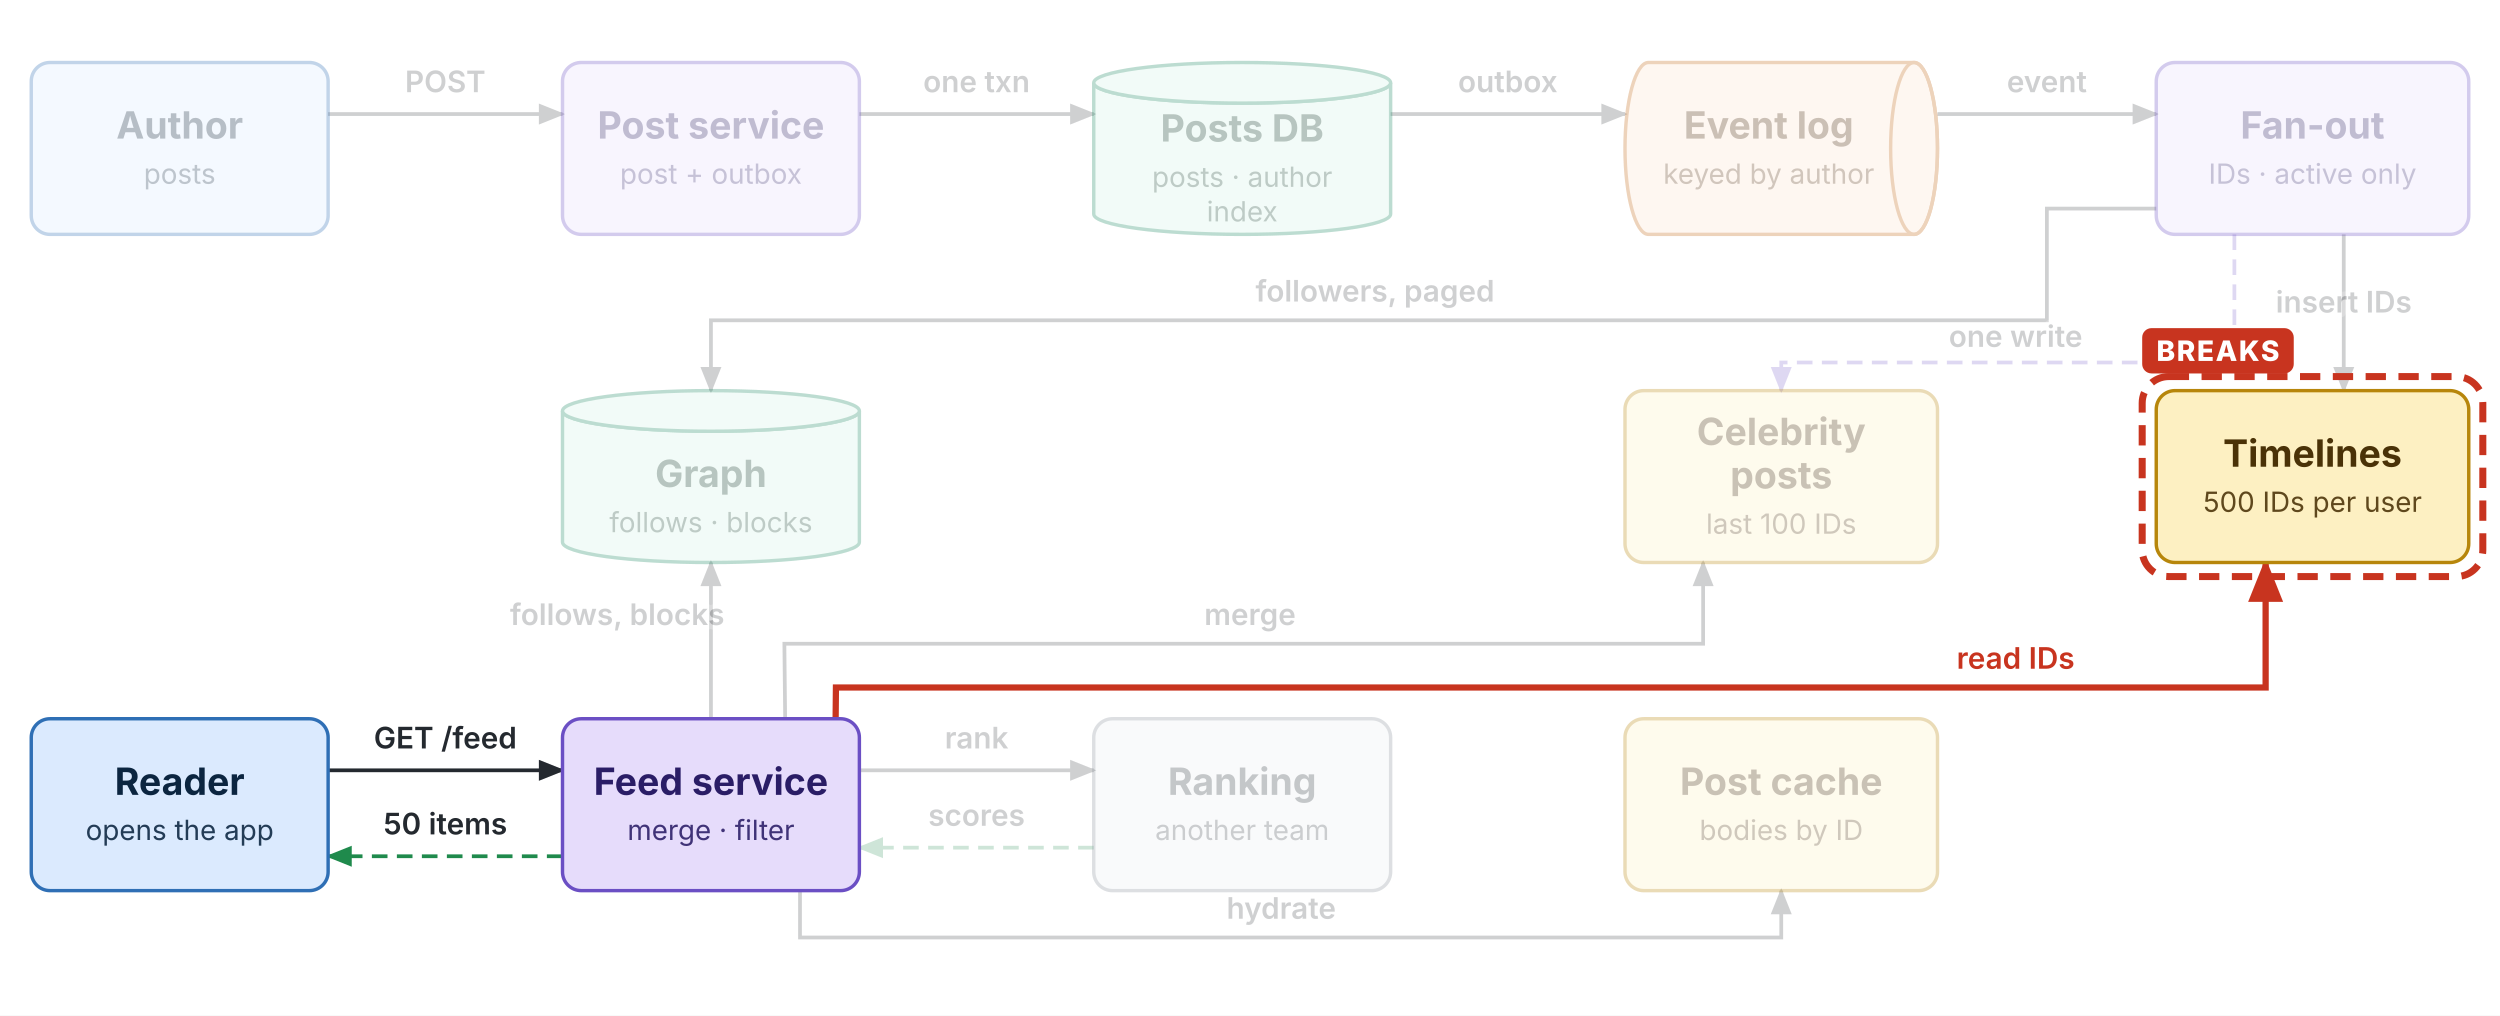
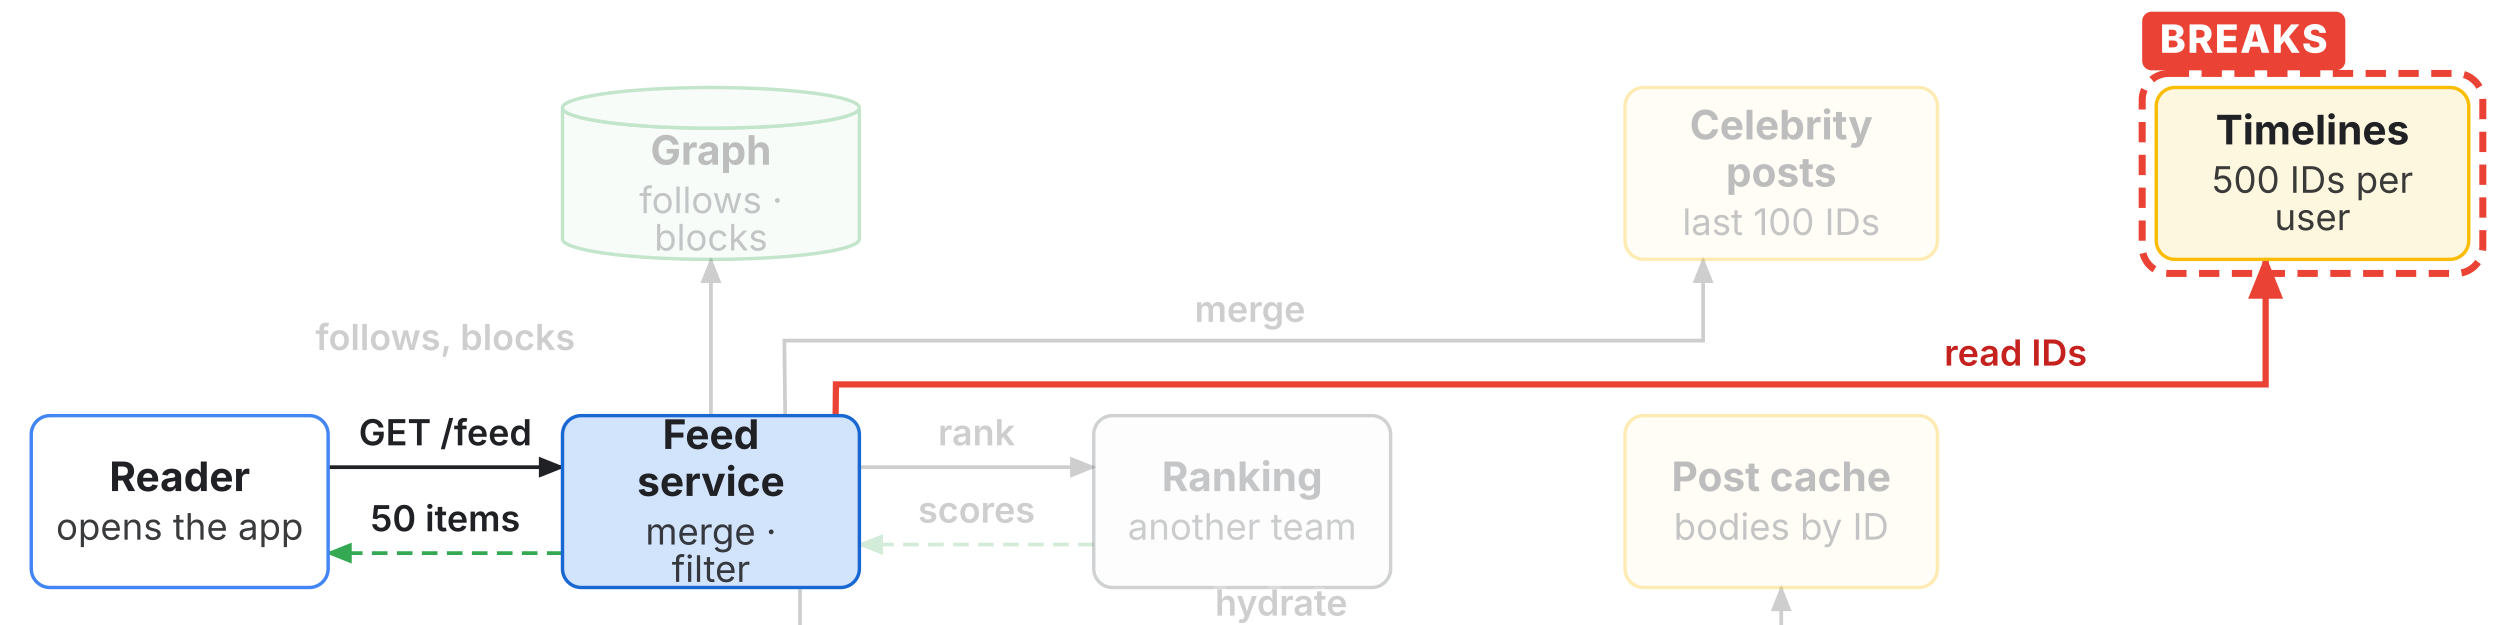
- <svg xmlns="http://www.w3.org/2000/svg" class="base" viewBox="0 0 1600 650" width="1600" height="650">
+ <svg xmlns="http://www.w3.org/2000/svg" class="base" viewBox="0 194 1600 400" width="1600" height="400">
  <defs>
-     <marker id="bs-1f8a4c" viewBox="0 0 10 10" refX="9" refY="5" markerWidth="7" markerHeight="7" orient="auto">
-       <path d="M0,1 L10,5 L0,9 z" fill="#1f8a4c" />
+     <marker id="bs-202124" viewBox="0 0 10 10" refX="9" refY="5" markerWidth="7" markerHeight="7" orient="auto">
+       <path d="M0,1 L10,5 L0,9 z" fill="#202124" />
    </marker>
-     <marker id="bs-s-1f8a4c" viewBox="0 0 10 10" refX="1" refY="5" markerWidth="7" markerHeight="7" orient="auto">
-       <path d="M10,1 L0,5 L10,9 z" fill="#1f8a4c" />
+     <marker id="bs-s-202124" viewBox="0 0 10 10" refX="1" refY="5" markerWidth="7" markerHeight="7" orient="auto">
+       <path d="M10,1 L0,5 L10,9 z" fill="#202124" />
    </marker>
-     <marker id="bs-24292f" viewBox="0 0 10 10" refX="9" refY="5" markerWidth="7" markerHeight="7" orient="auto">
-       <path d="M0,1 L10,5 L0,9 z" fill="#24292f" />
+     <marker id="bs-34a853" viewBox="0 0 10 10" refX="9" refY="5" markerWidth="7" markerHeight="7" orient="auto">
+       <path d="M0,1 L10,5 L0,9 z" fill="#34a853" />
    </marker>
-     <marker id="bs-s-24292f" viewBox="0 0 10 10" refX="1" refY="5" markerWidth="7" markerHeight="7" orient="auto">
-       <path d="M10,1 L0,5 L10,9 z" fill="#24292f" />
+     <marker id="bs-s-34a853" viewBox="0 0 10 10" refX="1" refY="5" markerWidth="7" markerHeight="7" orient="auto">
+       <path d="M10,1 L0,5 L10,9 z" fill="#34a853" />
    </marker>
-     <marker id="bs-6b4fc4" viewBox="0 0 10 10" refX="9" refY="5" markerWidth="7" markerHeight="7" orient="auto">
-       <path d="M0,1 L10,5 L0,9 z" fill="#6b4fc4" />
+     <marker id="bs-ea4335" viewBox="0 0 10 10" refX="9" refY="5" markerWidth="7" markerHeight="7" orient="auto">
+       <path d="M0,1 L10,5 L0,9 z" fill="#ea4335" />
    </marker>
-     <marker id="bs-s-6b4fc4" viewBox="0 0 10 10" refX="1" refY="5" markerWidth="7" markerHeight="7" orient="auto">
-       <path d="M10,1 L0,5 L10,9 z" fill="#6b4fc4" />
-     </marker>
-     <marker id="bs-c8341f" viewBox="0 0 10 10" refX="9" refY="5" markerWidth="7" markerHeight="7" orient="auto">
-       <path d="M0,1 L10,5 L0,9 z" fill="#c8341f" />
-     </marker>
-     <marker id="bs-s-c8341f" viewBox="0 0 10 10" refX="1" refY="5" markerWidth="7" markerHeight="7" orient="auto">
-       <path d="M10,1 L0,5 L10,9 z" fill="#c8341f" />
+     <marker id="bs-s-ea4335" viewBox="0 0 10 10" refX="1" refY="5" markerWidth="7" markerHeight="7" orient="auto">
+       <path d="M10,1 L0,5 L10,9 z" fill="#ea4335" />
    </marker>
  </defs>
-   <rect width="1600" height="650" fill="#ffffff" />
-   <path d="M210.0,73.0 L360.0,73.0" fill="none" stroke="#24292f" stroke-width="2.4" marker-end="url(#bs-24292f)" opacity="0.22" />
-   <path d="M550.0,73.0 L700.0,73.0" fill="none" stroke="#24292f" stroke-width="2.4" marker-end="url(#bs-24292f)" opacity="0.22" />
-   <path d="M890.0,73.0 L1040.0,73.0" fill="none" stroke="#24292f" stroke-width="2.4" marker-end="url(#bs-24292f)" opacity="0.22" />
-   <path d="M1240.0,73.0 L1380.0,73.0" fill="none" stroke="#24292f" stroke-width="2.4" marker-end="url(#bs-24292f)" opacity="0.22" />
-   <path d="M1380.0,133.5 L1310.0,133.5 L1310.0,205.0 L455.0,205.0 L455.0,250.0" fill="none" stroke="#24292f" stroke-width="2.4" marker-end="url(#bs-24292f)" opacity="0.22" />
-   <path d="M1500.0,150.0 L1500.0,250.0" fill="none" stroke="#24292f" stroke-width="2.4" marker-end="url(#bs-24292f)" opacity="0.22" />
-   <path d="M1430.0,150.0 L1430.0,232.0 L1140.0,232.0 L1140.0,250.0" fill="none" stroke="#6b4fc4" stroke-width="2.4" stroke-dasharray="10 6" marker-end="url(#bs-6b4fc4)" opacity="0.22" />
-   <path d="M210.0,493.0 L360.0,493.0" fill="none" stroke="#24292f" stroke-width="2.4" marker-end="url(#bs-24292f)" />
-   <path d="M360.0,548.0 L210.0,548.0" fill="none" stroke="#1f8a4c" stroke-width="2.4" stroke-dasharray="10 6" marker-end="url(#bs-1f8a4c)" />
-   <path d="M455.0,460.0 L455.0,360.0" fill="none" stroke="#24292f" stroke-width="2.4" marker-end="url(#bs-24292f)" opacity="0.22" />
-   <path d="M502.5,460.0 L502.0,412.0 L1090.0,412.0 L1090.0,360.0" fill="none" stroke="#24292f" stroke-width="2.4" marker-end="url(#bs-24292f)" opacity="0.22" />
-   <path d="M534.8,460.0 L535.0,440.0 L1450.0,440.0 L1450.0,360.0" fill="none" stroke="#c8341f" stroke-width="4" marker-end="url(#bs-c8341f)" />
-   <path d="M550.0,493.0 L700.0,493.0" fill="none" stroke="#24292f" stroke-width="2.4" marker-end="url(#bs-24292f)" opacity="0.22" />
-   <path d="M700.0,542.5 L550.0,542.5" fill="none" stroke="#1f8a4c" stroke-width="2.4" stroke-dasharray="10 6" marker-end="url(#bs-1f8a4c)" opacity="0.22" />
-   <path d="M512.0,570.0 L512.0,600.0 L1140.0,600.0 L1140.0,570.0" fill="none" stroke="#24292f" stroke-width="2.4" marker-end="url(#bs-24292f)" opacity="0.22" />
-   <g opacity="0.3">
-     <rect x="20" y="40" width="190" height="110" rx="12" fill="#dbeafe" stroke="#2f6fb5" stroke-width="2.2" />
-     <text x="115.0" y="88.7" text-anchor="middle" font-family="Inter, Helvetica, Arial, sans-serif" font-size="24" font-weight="700" fill="#0b2540">Author</text>
-     <text x="115.0" y="117.6" text-anchor="middle" font-family="Inter, Helvetica, Arial, sans-serif" font-size="17.8" fill="#0b2540" fill-opacity="0.88">posts</text>
+   <rect x="0" y="194" width="1600" height="400" fill="#ffffff" />
+   <path data-k="e:e8" d="M210.0,493.0 L360.0,493.0" fill="none" stroke="#202124" stroke-width="2.4" marker-end="url(#bs-202124)" />
+   <path data-k="e:e9" d="M360.0,548.0 L210.0,548.0" fill="none" stroke="#34a853" stroke-width="2.4" stroke-dasharray="10 6" marker-end="url(#bs-34a853)" />
+   <path data-k="e:e10" d="M455.0,460.0 L455.0,360.0" fill="none" stroke="#202124" stroke-width="2.4" marker-end="url(#bs-202124)" opacity="0.22" />
+   <path data-k="e:e12" d="M502.5,460.0 L502.0,412.0 L1090.0,412.0 L1090.0,360.0" fill="none" stroke="#202124" stroke-width="2.4" marker-end="url(#bs-202124)" opacity="0.22" />
+   <path data-k="e:e13" d="M534.8,460.0 L535.0,440.0 L1450.0,440.0 L1450.0,360.0" fill="none" stroke="#ea4335" stroke-width="4" marker-end="url(#bs-ea4335)" />
+   <path data-k="e:e14" d="M550.0,493.0 L700.0,493.0" fill="none" stroke="#202124" stroke-width="2.4" marker-end="url(#bs-202124)" opacity="0.22" />
+   <path data-k="e:e15" d="M700.0,542.5 L550.0,542.5" fill="none" stroke="#34a853" stroke-width="2.4" stroke-dasharray="10 6" marker-end="url(#bs-34a853)" opacity="0.22" />
+   <path data-k="e:e16" d="M512.0,570.0 L512.0,600.0 L1140.0,600.0 L1140.0,570.0" fill="none" stroke="#202124" stroke-width="2.4" marker-end="url(#bs-202124)" opacity="0.22" />
+   <g data-k="n:graph">
+     <g opacity="0.3">
+       <path d="M360,263 a95.0,13 0 0,0 190,0 v84 a95.0,13 0 0,1 -190,0 z" fill="#e6f4ea" stroke="#34a853" stroke-width="2.2" />
+       <ellipse cx="455.0" cy="263" rx="95.0" ry="13" fill="#e6f4ea" stroke="#34a853" stroke-width="2.2" />
+       <text x="455.0" y="299.4" text-anchor="middle" font-family="Inter, Roboto, sans-serif" font-size="26" font-weight="700" fill="#202124">Graph</text>
+       <text x="455.0" y="330.4" text-anchor="middle" font-family="Inter, Roboto, sans-serif" font-size="23.4" fill="#202124" fill-opacity="0.88">follows ·</text>
+       <text x="455.0" y="354.3" text-anchor="middle" font-family="Inter, Roboto, sans-serif" font-size="23.4" fill="#202124" fill-opacity="0.88">blocks</text>
+     </g>
  </g>
-   <g opacity="0.3">
-     <rect x="360" y="40" width="190" height="110" rx="12" fill="#e6dcfb" stroke="#6b4fc4" stroke-width="2.2" />
-     <text x="455.0" y="88.7" text-anchor="middle" font-family="Inter, Helvetica, Arial, sans-serif" font-size="24" font-weight="700" fill="#2a1d66">Post service</text>
-     <text x="455.0" y="117.6" text-anchor="middle" font-family="Inter, Helvetica, Arial, sans-serif" font-size="17.8" fill="#2a1d66" fill-opacity="0.88">post + outbox</text>
+   <g data-k="n:celeb">
+     <g opacity="0.3">
+       <rect x="1040" y="250" width="200" height="110" rx="12" fill="#fef7e0" stroke="#fbbc05" stroke-width="2.2" />
+       <text x="1140.0" y="283.2" text-anchor="middle" font-family="Inter, Roboto, sans-serif" font-size="26" font-weight="700" fill="#202124">Celebrity</text>
+       <text x="1140.0" y="313.4" text-anchor="middle" font-family="Inter, Roboto, sans-serif" font-size="26" font-weight="700" fill="#202124">posts</text>
+       <text x="1140.0" y="344.4" text-anchor="middle" font-family="Inter, Roboto, sans-serif" font-size="23.4" fill="#202124" fill-opacity="0.88">last 100 IDs</text>
+     </g>
  </g>
-   <g opacity="0.3">
-     <path d="M700,53 a95.0,13 0 0,0 190,0 v84 a95.0,13 0 0,1 -190,0 z" fill="#d3f3e6" stroke="#1f8a63" stroke-width="2.2" />
-     <ellipse cx="795.0" cy="53" rx="95.0" ry="13" fill="#d3f3e6" stroke="#1f8a63" stroke-width="2.2" />
-     <text x="795.0" y="90.6" text-anchor="middle" font-family="Inter, Helvetica, Arial, sans-serif" font-size="24" font-weight="700" fill="#0d3b2a">Posts DB</text>
-     <text x="795.0" y="119.6" text-anchor="middle" font-family="Inter, Helvetica, Arial, sans-serif" font-size="17.8" fill="#0d3b2a" fill-opacity="0.88">posts · author</text>
-     <text x="795.0" y="141.7" text-anchor="middle" font-family="Inter, Helvetica, Arial, sans-serif" font-size="17.8" fill="#0d3b2a" fill-opacity="0.88">index</text>
+   <g data-k="n:timeline">
+     <rect x="1380" y="250" width="200" height="110" rx="12" fill="#fef7e0" stroke="#fbbc05" stroke-width="2.2" />
+     <text x="1480.0" y="286.4" text-anchor="middle" font-family="Inter, Roboto, sans-serif" font-size="26" font-weight="700" fill="#202124">Timelines</text>
+     <text x="1480.0" y="317.4" text-anchor="middle" font-family="Inter, Roboto, sans-serif" font-size="23.4" fill="#202124" fill-opacity="0.88">500 IDs per</text>
+     <text x="1480.0" y="341.3" text-anchor="middle" font-family="Inter, Roboto, sans-serif" font-size="23.4" fill="#202124" fill-opacity="0.88">user</text>
  </g>
-   <g opacity="0.3">
-     <path d="M1055,40 h170 a15,55.0 0 0,1 0,110 h-170 a15,55.0 0 0,1 0,-110 z" fill="#fde3cf" stroke="#c26a1b" stroke-width="2.2" />
-     <ellipse cx="1225" cy="95.0" rx="15" ry="55.0" fill="none" stroke="#c26a1b" stroke-width="2.2" />
-     <text x="1132.0" y="88.7" text-anchor="middle" font-family="Inter, Helvetica, Arial, sans-serif" font-size="24" font-weight="700" fill="#4f2a08">Event log</text>
-     <text x="1132.0" y="117.6" text-anchor="middle" font-family="Inter, Helvetica, Arial, sans-serif" font-size="17.8" fill="#4f2a08" fill-opacity="0.88">keyed by author</text>
+   <g data-k="n:reader">
+     <rect x="20" y="460" width="190" height="110" rx="12" fill="#ffffff" stroke="#4285f4" stroke-width="2.2" />
+     <text x="115.0" y="508.3" text-anchor="middle" font-family="Inter, Roboto, sans-serif" font-size="26" font-weight="700" fill="#202124">Reader</text>
+     <text x="115.0" y="539.4" text-anchor="middle" font-family="Inter, Roboto, sans-serif" font-size="23.4" fill="#202124" fill-opacity="0.88">opens the app</text>
  </g>
-   <g opacity="0.3">
-     <rect x="1380" y="40" width="200" height="110" rx="12" fill="#e6dcfb" stroke="#6b4fc4" stroke-width="2.2" />
-     <text x="1480.0" y="88.7" text-anchor="middle" font-family="Inter, Helvetica, Arial, sans-serif" font-size="24" font-weight="700" fill="#2a1d66">Fan-out</text>
-     <text x="1480.0" y="117.6" text-anchor="middle" font-family="Inter, Helvetica, Arial, sans-serif" font-size="17.8" fill="#2a1d66" fill-opacity="0.88">IDs · active only</text>
+   <g data-k="n:feed">
+     <rect x="360" y="460" width="190" height="110" rx="12" fill="#d2e3fc" stroke="#1967d2" stroke-width="2.2" />
+     <text x="455.0" y="481.3" text-anchor="middle" font-family="Inter, Roboto, sans-serif" font-size="26" font-weight="700" fill="#202124">Feed</text>
+     <text x="455.0" y="511.4" text-anchor="middle" font-family="Inter, Roboto, sans-serif" font-size="26" font-weight="700" fill="#202124">service</text>
+     <text x="455.0" y="542.5" text-anchor="middle" font-family="Inter, Roboto, sans-serif" font-size="23.4" fill="#202124" fill-opacity="0.88">merge ·</text>
+     <text x="455.0" y="566.4" text-anchor="middle" font-family="Inter, Roboto, sans-serif" font-size="23.4" fill="#202124" fill-opacity="0.88">filter</text>
  </g>
-   <g opacity="0.3">
-     <path d="M360,263 a95.0,13 0 0,0 190,0 v84 a95.0,13 0 0,1 -190,0 z" fill="#d3f3e6" stroke="#1f8a63" stroke-width="2.2" />
-     <ellipse cx="455.0" cy="263" rx="95.0" ry="13" fill="#d3f3e6" stroke="#1f8a63" stroke-width="2.2" />
-     <text x="455.0" y="311.7" text-anchor="middle" font-family="Inter, Helvetica, Arial, sans-serif" font-size="24" font-weight="700" fill="#0d3b2a">Graph</text>
-     <text x="455.0" y="340.6" text-anchor="middle" font-family="Inter, Helvetica, Arial, sans-serif" font-size="17.8" fill="#0d3b2a" fill-opacity="0.88">follows · blocks</text>
+   <g data-k="n:ranking">
+     <g opacity="0.3">
+       <rect x="700" y="460" width="190" height="110" rx="12" fill="#f8f9fa" stroke="#5f6368" stroke-width="2.2" />
+       <text x="795.0" y="508.3" text-anchor="middle" font-family="Inter, Roboto, sans-serif" font-size="26" font-weight="700" fill="#3c4043">Ranking</text>
+       <text x="795.0" y="539.4" text-anchor="middle" font-family="Inter, Roboto, sans-serif" font-size="23.4" fill="#3c4043" fill-opacity="0.88">another team</text>
+     </g>
  </g>
-   <g opacity="0.3">
-     <rect x="1040" y="250" width="200" height="110" rx="12" fill="#fdf0c2" stroke="#b7860b" stroke-width="2.2" />
-     <text x="1140.0" y="284.8" text-anchor="middle" font-family="Inter, Helvetica, Arial, sans-serif" font-size="24" font-weight="700" fill="#4a3207">Celebrity</text>
-     <text x="1140.0" y="312.6" text-anchor="middle" font-family="Inter, Helvetica, Arial, sans-serif" font-size="24" font-weight="700" fill="#4a3207">posts</text>
-     <text x="1140.0" y="341.6" text-anchor="middle" font-family="Inter, Helvetica, Arial, sans-serif" font-size="17.8" fill="#4a3207" fill-opacity="0.88">last 100 IDs</text>
+   <g data-k="n:postcache">
+     <g opacity="0.3">
+       <rect x="1040" y="460" width="200" height="110" rx="12" fill="#fef7e0" stroke="#fbbc05" stroke-width="2.2" />
+       <text x="1140.0" y="508.3" text-anchor="middle" font-family="Inter, Roboto, sans-serif" font-size="26" font-weight="700" fill="#202124">Post cache</text>
+       <text x="1140.0" y="539.4" text-anchor="middle" font-family="Inter, Roboto, sans-serif" font-size="23.4" fill="#202124" fill-opacity="0.88">bodies by ID</text>
+     </g>
  </g>
-   <rect x="1380" y="250" width="200" height="110" rx="12" fill="#fdf0c2" stroke="#b7860b" stroke-width="2.2" />
-   <text x="1480.0" y="298.7" text-anchor="middle" font-family="Inter, Helvetica, Arial, sans-serif" font-size="24" font-weight="700" fill="#4a3207">Timelines</text>
-   <text x="1480.0" y="327.6" text-anchor="middle" font-family="Inter, Helvetica, Arial, sans-serif" font-size="17.8" fill="#4a3207" fill-opacity="0.88">500 IDs per user</text>
-   <rect x="20" y="460" width="190" height="110" rx="12" fill="#dbeafe" stroke="#2f6fb5" stroke-width="2.2" />
-   <text x="115.0" y="508.7" text-anchor="middle" font-family="Inter, Helvetica, Arial, sans-serif" font-size="24" font-weight="700" fill="#0b2540">Reader</text>
-   <text x="115.0" y="537.6" text-anchor="middle" font-family="Inter, Helvetica, Arial, sans-serif" font-size="17.8" fill="#0b2540" fill-opacity="0.88">opens the app</text>
-   <rect x="360" y="460" width="190" height="110" rx="12" fill="#e6dcfb" stroke="#6b4fc4" stroke-width="2.2" />
-   <text x="455.0" y="508.7" text-anchor="middle" font-family="Inter, Helvetica, Arial, sans-serif" font-size="24" font-weight="700" fill="#2a1d66">Feed service</text>
-   <text x="455.0" y="537.6" text-anchor="middle" font-family="Inter, Helvetica, Arial, sans-serif" font-size="17.8" fill="#2a1d66" fill-opacity="0.88">merge · filter</text>
-   <g opacity="0.3">
-     <rect x="700" y="460" width="190" height="110" rx="12" fill="#eceff2" stroke="#8c959f" stroke-width="2.2" />
-     <text x="795.0" y="508.7" text-anchor="middle" font-family="Inter, Helvetica, Arial, sans-serif" font-size="24" font-weight="700" fill="#3a424a">Ranking</text>
-     <text x="795.0" y="537.6" text-anchor="middle" font-family="Inter, Helvetica, Arial, sans-serif" font-size="17.8" fill="#3a424a" fill-opacity="0.88">another team</text>
+   <text data-k="e:e8" x="285.0" y="479.0" text-anchor="middle" font-family="Inter, Roboto, sans-serif" font-size="23" font-weight="600" fill="#202124" paint-order="stroke" stroke="#ffffff" stroke-width="6" stroke-linejoin="round">GET /feed</text>
+   <text data-k="e:e9" x="285.0" y="534.0" text-anchor="middle" font-family="Inter, Roboto, sans-serif" font-size="23" font-weight="600" fill="#202124" paint-order="stroke" stroke="#ffffff" stroke-width="6" stroke-linejoin="round">50 items</text>
+   <text data-k="e:e10" x="285.0" y="418.0" text-anchor="middle" font-family="Inter, Roboto, sans-serif" font-size="23" font-weight="600" fill="#202124" paint-order="stroke" stroke="#ffffff" stroke-width="6" stroke-linejoin="round" opacity="0.22">follows, blocks</text>
+   <text data-k="e:e12" x="800.0" y="400.0" text-anchor="middle" font-family="Inter, Roboto, sans-serif" font-size="23" font-weight="600" fill="#202124" paint-order="stroke" stroke="#ffffff" stroke-width="6" stroke-linejoin="round" opacity="0.22">merge</text>
+   <text data-k="e:e13" x="1290.0" y="428.0" text-anchor="middle" font-family="Inter, Roboto, sans-serif" font-size="23" font-weight="600" fill="#C5221F" paint-order="stroke" stroke="#ffffff" stroke-width="6" stroke-linejoin="round">read IDs</text>
+   <text data-k="e:e14" x="625.0" y="479.0" text-anchor="middle" font-family="Inter, Roboto, sans-serif" font-size="23" font-weight="600" fill="#202124" paint-order="stroke" stroke="#ffffff" stroke-width="6" stroke-linejoin="round" opacity="0.22">rank</text>
+   <text data-k="e:e15" x="625.0" y="528.5" text-anchor="middle" font-family="Inter, Roboto, sans-serif" font-size="23" font-weight="600" fill="#202124" paint-order="stroke" stroke="#ffffff" stroke-width="6" stroke-linejoin="round" opacity="0.22">scores</text>
+   <text data-k="e:e16" x="820.0" y="588.0" text-anchor="middle" font-family="Inter, Roboto, sans-serif" font-size="23" font-weight="600" fill="#202124" paint-order="stroke" stroke="#ffffff" stroke-width="6" stroke-linejoin="round" opacity="0.22">hydrate</text>
+   <g data-k="m:timeline">
+     <rect x="1371" y="241" width="218" height="128" rx="17" fill="none" stroke="#ea4335" stroke-width="4.5" stroke-dasharray="13 8" />
+     <rect x="1371" y="201.5" width="130.0" height="37.5" rx="6" fill="#ea4335" />
+     <text x="1436.0" y="227.8" text-anchor="middle" font-family="Inter, Roboto, sans-serif" font-size="25" font-weight="800" letter-spacing="1" fill="#ffffff">BREAKS</text>
  </g>
-   <g opacity="0.3">
-     <rect x="1040" y="460" width="200" height="110" rx="12" fill="#fdf0c2" stroke="#b7860b" stroke-width="2.2" />
-     <text x="1140.0" y="508.7" text-anchor="middle" font-family="Inter, Helvetica, Arial, sans-serif" font-size="24" font-weight="700" fill="#4a3207">Post cache</text>
-     <text x="1140.0" y="537.6" text-anchor="middle" font-family="Inter, Helvetica, Arial, sans-serif" font-size="17.8" fill="#4a3207" fill-opacity="0.88">bodies by ID</text>
-   </g>
-   <text x="285.0" y="59.0" text-anchor="middle" font-family="Inter, Helvetica, Arial, sans-serif" font-size="19" font-weight="600" fill="#24292f" paint-order="stroke" stroke="#ffffff" stroke-width="6" stroke-linejoin="round" opacity="0.22">POST</text>
-   <text x="625.0" y="59.0" text-anchor="middle" font-family="Inter, Helvetica, Arial, sans-serif" font-size="19" font-weight="600" fill="#24292f" paint-order="stroke" stroke="#ffffff" stroke-width="6" stroke-linejoin="round" opacity="0.22">one txn</text>
-   <text x="965.0" y="59.0" text-anchor="middle" font-family="Inter, Helvetica, Arial, sans-serif" font-size="19" font-weight="600" fill="#24292f" paint-order="stroke" stroke="#ffffff" stroke-width="6" stroke-linejoin="round" opacity="0.22">outbox</text>
-   <text x="1310.0" y="59.0" text-anchor="middle" font-family="Inter, Helvetica, Arial, sans-serif" font-size="19" font-weight="600" fill="#24292f" paint-order="stroke" stroke="#ffffff" stroke-width="6" stroke-linejoin="round" opacity="0.22">event</text>
-   <text x="880.0" y="193.0" text-anchor="middle" font-family="Inter, Helvetica, Arial, sans-serif" font-size="19" font-weight="600" fill="#24292f" paint-order="stroke" stroke="#ffffff" stroke-width="6" stroke-linejoin="round" opacity="0.22">followers, paged</text>
-   <text x="1500.0" y="200.0" text-anchor="middle" font-family="Inter, Helvetica, Arial, sans-serif" font-size="19" font-weight="600" fill="#24292f" paint-order="stroke" stroke="#ffffff" stroke-width="6" stroke-linejoin="round" opacity="0.22">insert IDs</text>
-   <text x="1290.0" y="222.0" text-anchor="middle" font-family="Inter, Helvetica, Arial, sans-serif" font-size="19" font-weight="600" fill="#24292f" paint-order="stroke" stroke="#ffffff" stroke-width="6" stroke-linejoin="round" opacity="0.22">one write</text>
-   <text x="285.0" y="479.0" text-anchor="middle" font-family="Inter, Helvetica, Arial, sans-serif" font-size="19" font-weight="600" fill="#24292f" paint-order="stroke" stroke="#ffffff" stroke-width="6" stroke-linejoin="round">GET /feed</text>
-   <text x="285.0" y="534.0" text-anchor="middle" font-family="Inter, Helvetica, Arial, sans-serif" font-size="19" font-weight="600" fill="#24292f" paint-order="stroke" stroke="#ffffff" stroke-width="6" stroke-linejoin="round">50 items</text>
-   <text x="395.0" y="400.0" text-anchor="middle" font-family="Inter, Helvetica, Arial, sans-serif" font-size="19" font-weight="600" fill="#24292f" paint-order="stroke" stroke="#ffffff" stroke-width="6" stroke-linejoin="round" opacity="0.22">follows, blocks</text>
-   <text x="800.0" y="400.0" text-anchor="middle" font-family="Inter, Helvetica, Arial, sans-serif" font-size="19" font-weight="600" fill="#24292f" paint-order="stroke" stroke="#ffffff" stroke-width="6" stroke-linejoin="round" opacity="0.22">merge</text>
-   <text x="1290.0" y="428.0" text-anchor="middle" font-family="Inter, Helvetica, Arial, sans-serif" font-size="19" font-weight="600" fill="#c8341f" paint-order="stroke" stroke="#ffffff" stroke-width="6" stroke-linejoin="round">read IDs</text>
-   <text x="625.0" y="479.0" text-anchor="middle" font-family="Inter, Helvetica, Arial, sans-serif" font-size="19" font-weight="600" fill="#24292f" paint-order="stroke" stroke="#ffffff" stroke-width="6" stroke-linejoin="round" opacity="0.22">rank</text>
-   <text x="625.0" y="528.5" text-anchor="middle" font-family="Inter, Helvetica, Arial, sans-serif" font-size="19" font-weight="600" fill="#24292f" paint-order="stroke" stroke="#ffffff" stroke-width="6" stroke-linejoin="round" opacity="0.22">scores</text>
-   <text x="820.0" y="588.0" text-anchor="middle" font-family="Inter, Helvetica, Arial, sans-serif" font-size="19" font-weight="600" fill="#24292f" paint-order="stroke" stroke="#ffffff" stroke-width="6" stroke-linejoin="round" opacity="0.22">hydrate</text>
-   <rect x="1371" y="241" width="218" height="128" rx="17" fill="none" stroke="#c8341f" stroke-width="4.5" stroke-dasharray="13 8" />
-   <rect x="1371" y="210" width="97.0" height="29" rx="6" fill="#c8341f" />
-   <text x="1419.5" y="231" text-anchor="middle" font-family="Inter, Helvetica, Arial, sans-serif" font-size="18" font-weight="800" letter-spacing="1" fill="#ffffff">BREAKS</text>
</svg>
